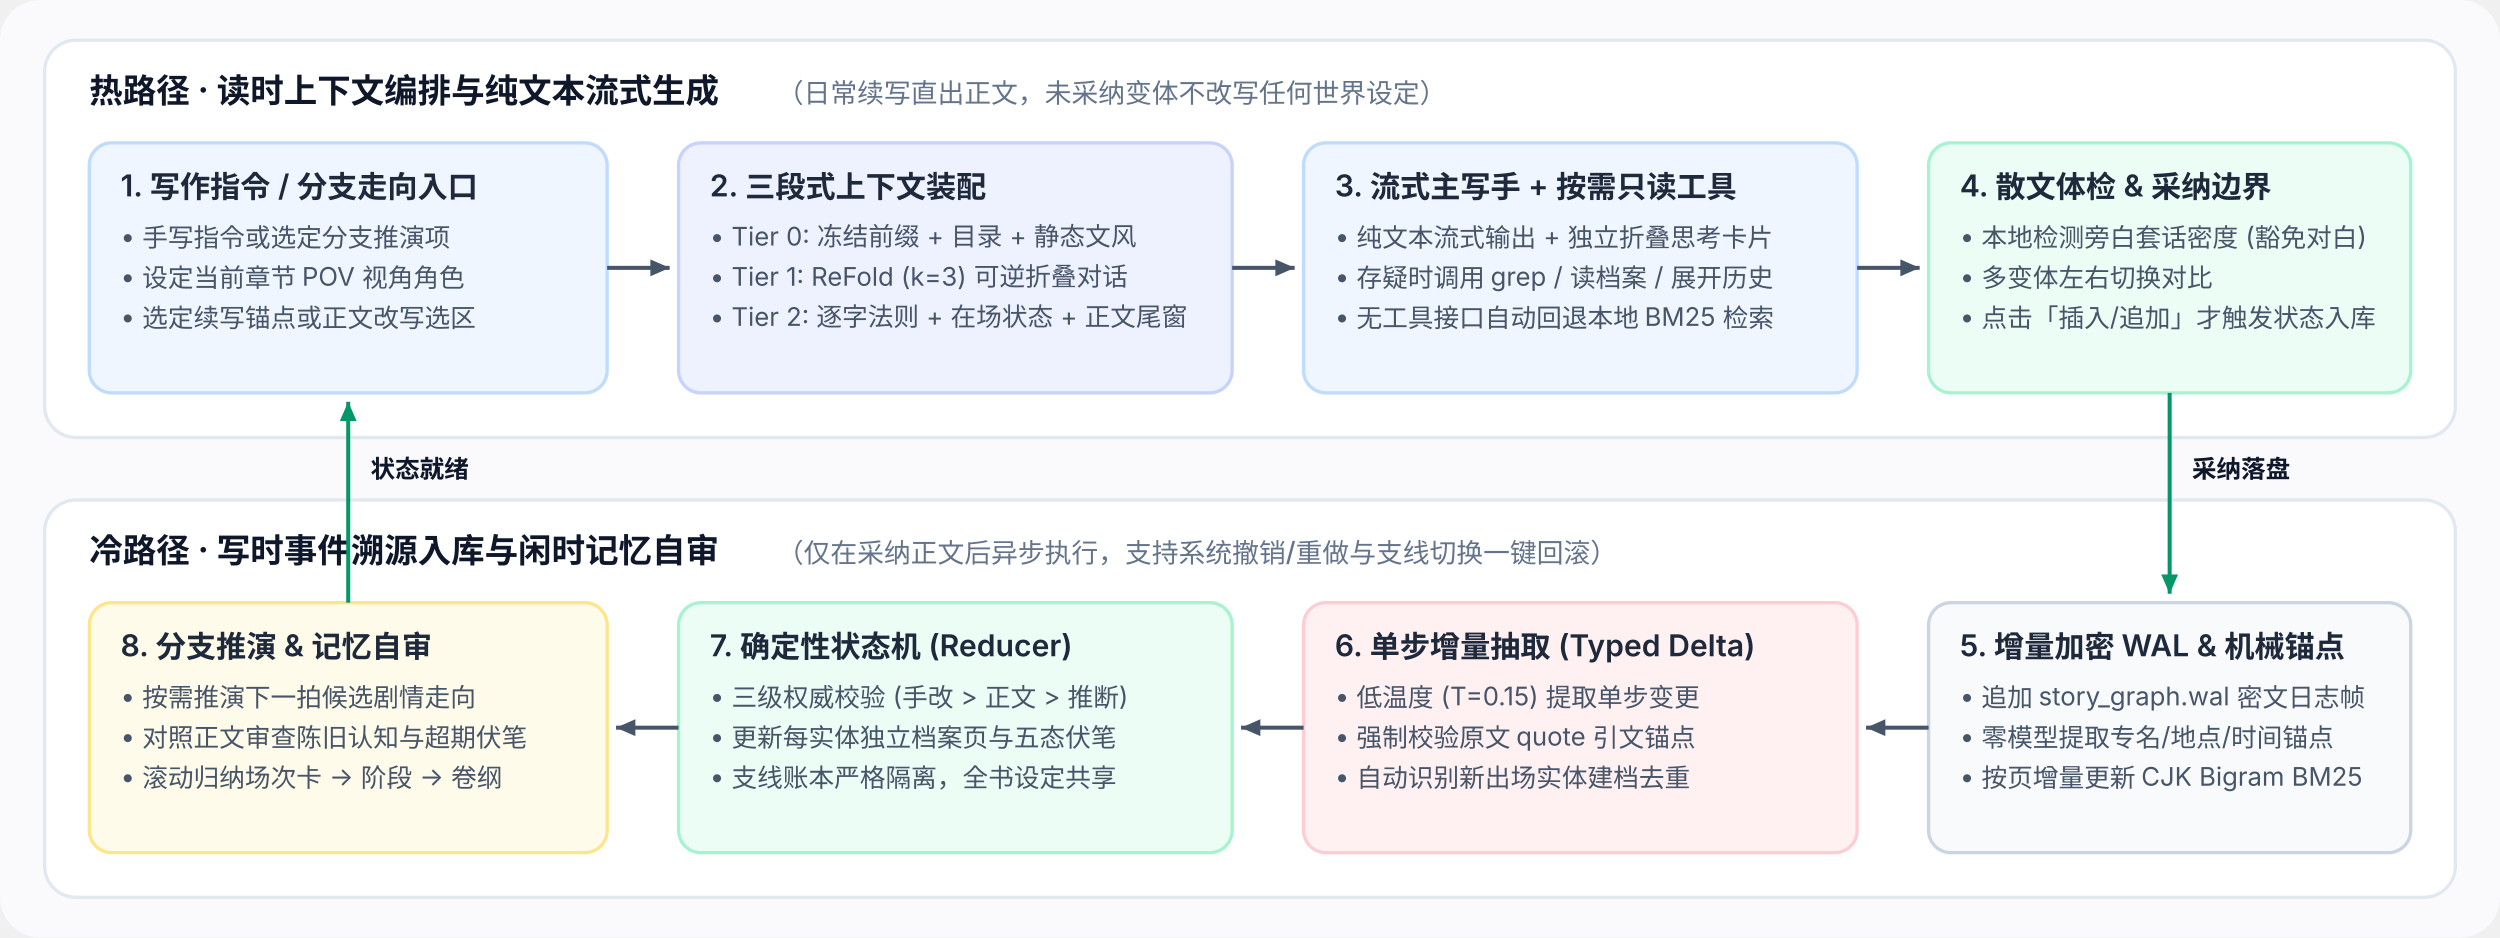
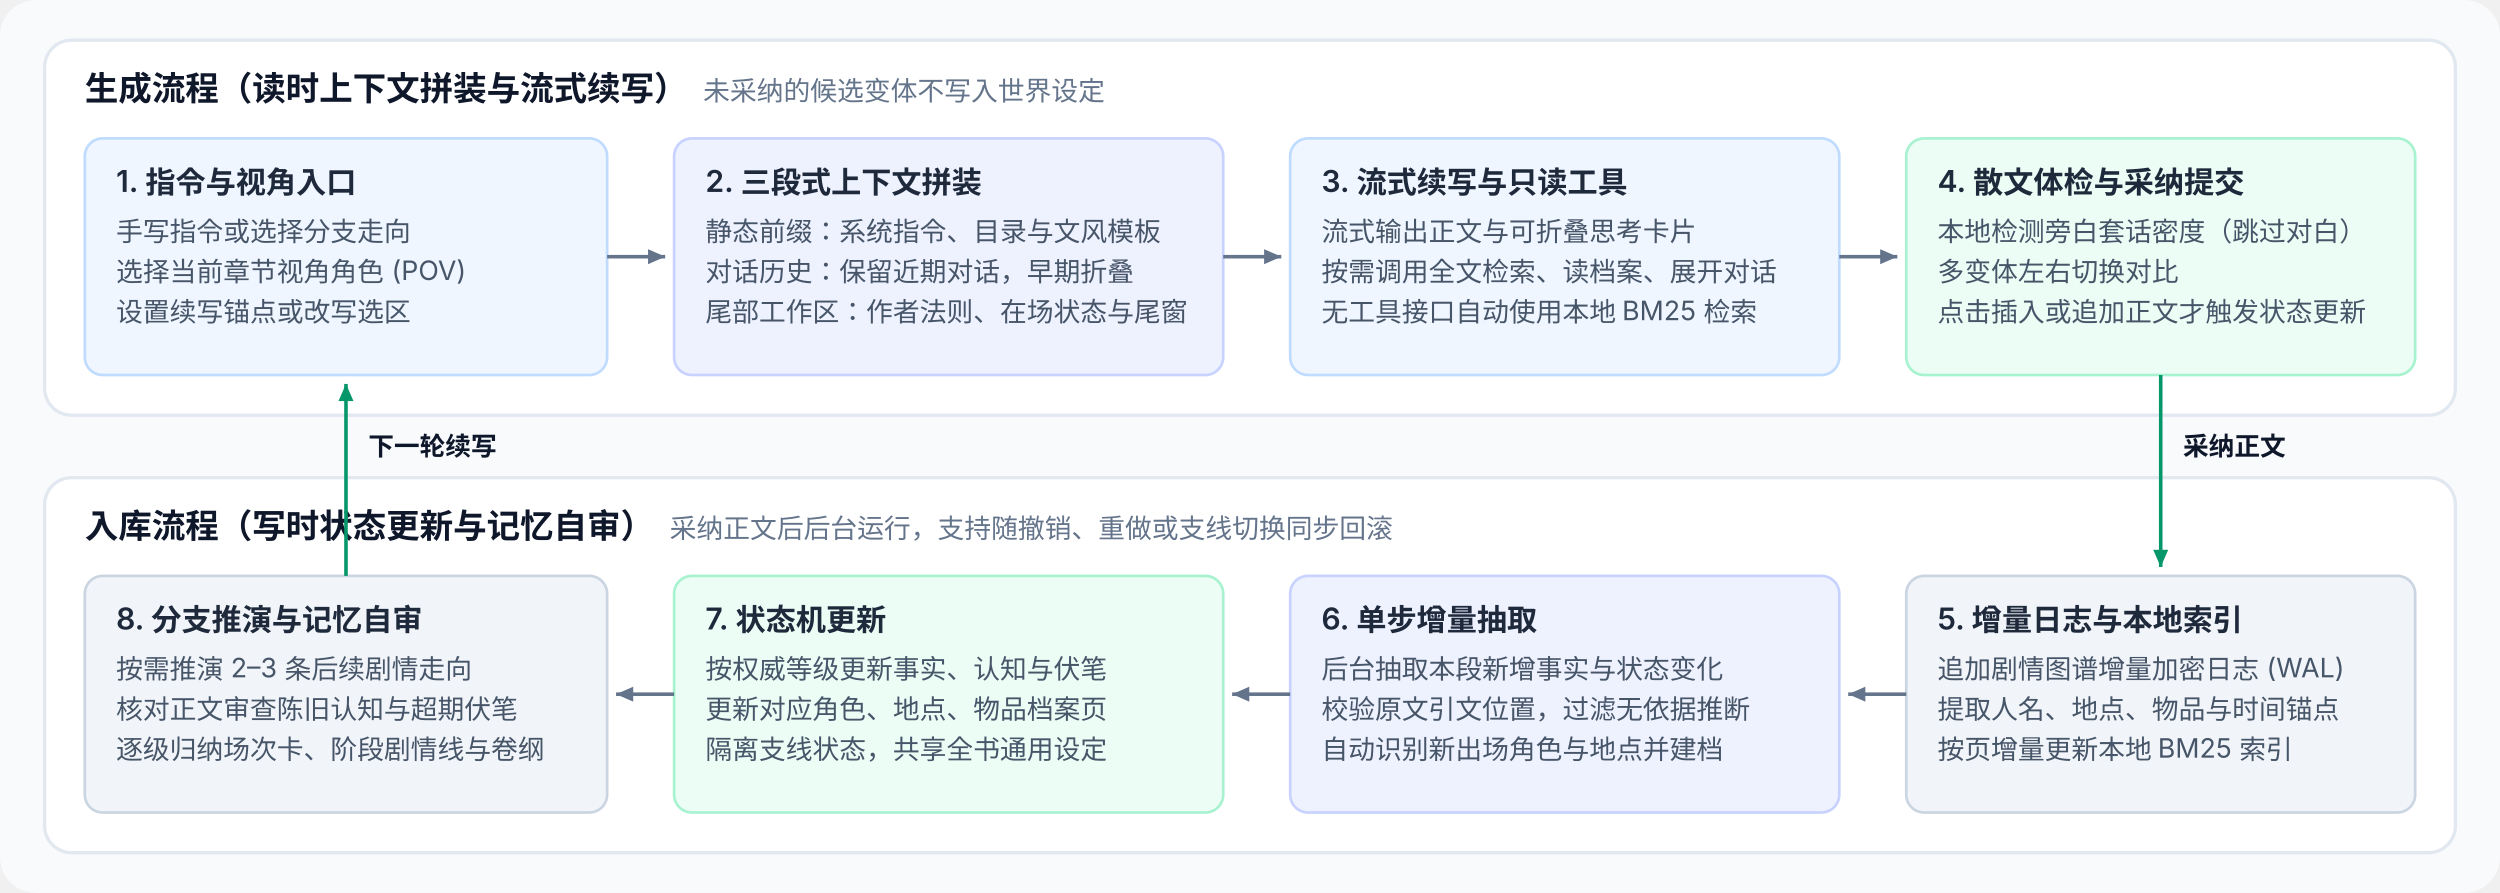
- <svg xmlns="http://www.w3.org/2000/svg" viewBox="0 0 1120 420" width="100%" height="100%">
+ <svg xmlns="http://www.w3.org/2000/svg" viewBox="0 0 1120 400" width="100%" height="100%">
  <defs>
    <style>
-       .bg { fill: #FAFAFC; }
-       .panel { fill: #FFFFFF; stroke: #E2E8F0; stroke-width: 1.5; rx: 14; }
-       .panel-header { font-family: -apple-system, BlinkMacSystemFont, "PingFang SC", "Microsoft YaHei", sans-serif; font-size: 15px; font-weight: 700; fill: #0F172A; }
-       .panel-sub { font-family: -apple-system, BlinkMacSystemFont, "PingFang SC", "Microsoft YaHei", sans-serif; font-size: 12px; font-weight: 500; fill: #64748B; }
-       .card-blue { fill: #EFF6FF; stroke: #BFDBFE; stroke-width: 1.5; rx: 10; }
-       .card-indigo { fill: #EEF2FF; stroke: #C7D2FE; stroke-width: 1.5; rx: 10; }
-       .card-emerald { fill: #ECFDF5; stroke: #A7F3D0; stroke-width: 1.5; rx: 10; }
-       .card-amber { fill: #FFFBEB; stroke: #FDE68A; stroke-width: 1.5; rx: 10; }
-       .card-rose { fill: #FFF1F2; stroke: #FECDD3; stroke-width: 1.5; rx: 10; }
-       .card-slate { fill: #F8FAFC; stroke: #CBD5E1; stroke-width: 1.5; rx: 10; }
+       .bg { fill: #F8FAFC; }
+       .panel { fill: #FFFFFF; stroke: #E2E8F0; stroke-width: 1.5; rx: 12; }
+       .header { font-family: -apple-system, BlinkMacSystemFont, "PingFang SC", "Microsoft YaHei", sans-serif; font-size: 15px; font-weight: 600; fill: #0F172A; }
+       .sub { font-family: -apple-system, BlinkMacSystemFont, "PingFang SC", "Microsoft YaHei", sans-serif; font-size: 12px; fill: #64748B; }
+       .card-blue { fill: #EFF6FF; stroke: #BFDBFE; stroke-width: 1.2; rx: 8; }
+       .card-indigo { fill: #EEF2FF; stroke: #C7D2FE; stroke-width: 1.2; rx: 8; }
+       .card-emerald { fill: #ECFDF5; stroke: #A7F3D0; stroke-width: 1.2; rx: 8; }
+       .card-slate { fill: #F1F5F9; stroke: #CBD5E1; stroke-width: 1.2; rx: 8; }
      .title { font-family: -apple-system, BlinkMacSystemFont, "PingFang SC", "Microsoft YaHei", sans-serif; font-size: 13.5px; font-weight: 600; fill: #1E293B; }
-       .desc { font-family: -apple-system, BlinkMacSystemFont, "PingFang SC", "Microsoft YaHei", sans-serif; font-size: 11.5px; fill: #475569; }
-       .tag { font-family: -apple-system, BlinkMacSystemFont, "PingFang SC", "Microsoft YaHei", sans-serif; font-size: 11px; font-weight: 600; fill: #0F172A; }
-       .arrow { stroke: #475569; stroke-width: 1.8; fill: none; marker-end: url(#arrow); }
-       .arrow-loop { stroke: #059669; stroke-width: 1.8; fill: none; marker-end: url(#arrow-green); }
+       .desc { font-family: -apple-system, BlinkMacSystemFont, "PingFang SC", "Microsoft YaHei", sans-serif; font-size: 12px; fill: #475569; }
+       .tag { font-family: -apple-system, BlinkMacSystemFont, "PingFang SC", "Microsoft YaHei", sans-serif; font-size: 11.5px; font-weight: 600; fill: #0F172A; }
+       .arrow { stroke: #64748B; stroke-width: 1.6; fill: none; marker-end: url(#arrow); }
+       .arrow-loop { stroke: #059669; stroke-width: 1.6; fill: none; marker-end: url(#arrow-green); }
    </style>
    <marker id="arrow" viewBox="0 0 10 10" refX="8" refY="5" markerWidth="6" markerHeight="6" orient="auto-start-reverse">
-       <path d="M 0 1.5 L 8 5 L 0 8.5 z" fill="#475569" />
+       <path d="M 0 1.5 L 8 5 L 0 8.5 z" fill="#64748B" />
    </marker>
    <marker id="arrow-green" viewBox="0 0 10 10" refX="8" refY="5" markerWidth="6" markerHeight="6" orient="auto-start-reverse">
      <path d="M 0 1.5 L 8 5 L 0 8.5 z" fill="#059669" />
    </marker>
  </defs>
-   <rect width="1120" height="420" rx="18" class="bg" />
-   <rect x="20" y="18" width="1080" height="178" class="panel" />
-   <text x="40" y="46" class="panel-header">热路径 · 读时上下文编排与纯文本流式生成</text>
-   <text x="348" y="46" class="panel-sub">（日常续写直出正文，未采纳变体不改写任何世界设定）</text>
-   <rect x="40" y="64" width="232" height="112" class="card-blue" />
-   <text x="54" y="88" class="title">1. 写作指令 / 分支走向入口</text>
-   <text x="54" y="110" class="desc">• 手写指令或选定分支推演项</text>
-   <text x="54" y="128" class="desc">• 设定当前章节 POV 视角角色</text>
-   <text x="54" y="146" class="desc">• 选定续写锚点或正文改写选区</text>
-   <rect x="304" y="64" width="248" height="112" class="card-indigo" />
-   <text x="318" y="88" class="title">2. 三段式上下文装配</text>
-   <text x="318" y="110" class="desc">• Tier 0: 冻结前缀 + 目录 + 静态文风</text>
-   <text x="318" y="128" class="desc">• Tier 1: ReFold (k=3) 可逆折叠对话</text>
-   <text x="318" y="146" class="desc">• Tier 2: 逐字法则 + 在场状态 + 正文尾窗</text>
-   <rect x="584" y="64" width="248" height="112" class="card-blue" />
-   <text x="598" y="88" class="title">3. 流式主写手 + 按需只读工具</text>
-   <text x="598" y="110" class="desc">• 纯文本流式输出 + 独立折叠思考卡片</text>
-   <text x="598" y="128" class="desc">• 存疑时调用 grep / 读档案 / 展开历史</text>
-   <text x="598" y="146" class="desc">• 无工具接口自动回退本地 BM25 检索</text>
-   <rect x="864" y="64" width="216" height="112" class="card-emerald" />
-   <text x="878" y="88" class="title">4. 散文体检 &amp; 采纳边界</text>
-   <text x="878" y="110" class="desc">• 本地检测旁白套话密度 (豁免对白)</text>
-   <text x="878" y="128" class="desc">• 多变体左右切换对比</text>
-   <text x="878" y="146" class="desc">• 点击「插入/追加」才触发状态入库</text>
-   <path d="M 272 120 L 300 120" class="arrow" />
-   <path d="M 552 120 L 580 120" class="arrow" />
-   <path d="M 832 120 L 860 120" class="arrow" />
-   <rect x="20" y="224" width="1080" height="178" class="panel" />
-   <text x="40" y="252" class="panel-header">冷路径 · 写时事件溯源入库与闲时记忆自审</text>
-   <text x="348" y="252" class="panel-sub">（仅在采纳正文后异步执行，支持系统撤销/重做与支线切换一键回滚）</text>
-   <rect x="40" y="270" width="232" height="112" class="card-amber" />
-   <text x="54" y="294" class="title">8. 分支推演 &amp; 记忆自审</text>
-   <text x="54" y="316" class="desc">• 按需推演下一拍候选剧情走向</text>
-   <text x="54" y="334" class="desc">• 对照正文审查陈旧认知与超期伏笔</text>
-   <text x="54" y="352" class="desc">• 滚动归纳场次卡 → 阶段 → 卷纲</text>
-   <rect x="304" y="270" width="248" height="112" class="card-emerald" />
-   <text x="318" y="294" class="title">7. 确定性状态机 (Reducer)</text>
-   <text x="318" y="316" class="desc">• 三级权威校验 (手改 &gt; 正文 &gt; 推断)</text>
-   <text x="318" y="334" class="desc">• 更新每实体独立档案页与五态伏笔</text>
-   <text x="318" y="352" class="desc">• 支线账本严格隔离，全书设定共享</text>
-   <rect x="584" y="270" width="248" height="112" class="card-rose" />
-   <text x="598" y="294" class="title">6. 单步增量抽取 (Typed Delta)</text>
-   <text x="598" y="316" class="desc">• 低温度 (T=0.15) 提取单步变更</text>
-   <text x="598" y="334" class="desc">• 强制校验原文 quote 引文锚点</text>
-   <text x="598" y="352" class="desc">• 自动识别新出场实体建档去重</text>
-   <rect x="864" y="270" width="216" height="112" class="card-slate" />
-   <text x="878" y="294" class="title">5. 增量加密 WAL &amp; 机械锚点</text>
-   <text x="878" y="316" class="desc">• 追加 story_graph.wal 密文日志帧</text>
-   <text x="878" y="334" class="desc">• 零模型提取专名/地点/时间锚点</text>
-   <text x="878" y="352" class="desc">• 按页增量更新 CJK Bigram BM25</text>
-   <path d="M 972 176 L 972 266" class="arrow-loop" />
-   <text x="982" y="214" class="tag">采纳落盘</text>
-   <path d="M 864 326 L 836 326" class="arrow" />
-   <path d="M 584 326 L 556 326" class="arrow" />
-   <path d="M 304 326 L 276 326" class="arrow" />
-   <path d="M 156 270 L 156 180" class="arrow-loop" />
-   <text x="166" y="214" class="tag">状态就绪</text>
+   <rect width="1120" height="400" rx="16" class="bg" />
+   <rect x="20" y="18" width="1080" height="168" class="panel" />
+   <text x="38" y="45" class="header">生成流程（读时上下文拼装与流式续写）</text>
+   <text x="315" y="45" class="sub">未采纳的候选变体不写入世界设定</text>
+   <rect x="38" y="62" width="234" height="106" class="card-blue" />
+   <text x="52" y="86" class="title">1. 指令与视角入口</text>
+   <text x="52" y="108" class="desc">手写指令或选择分支走向</text>
+   <text x="52" y="126" class="desc">选择当前章节视角角色 (POV)</text>
+   <text x="52" y="144" class="desc">设置续写锚点或改写选区</text>
+   <rect x="302" y="62" width="246" height="106" class="card-indigo" />
+   <text x="316" y="86" class="title">2. 三段式上下文拼装</text>
+   <text x="316" y="108" class="desc">静态前缀：系统指令、目录与文风模板</text>
+   <text x="316" y="126" class="desc">对话历史：保留近期对话，早期折叠</text>
+   <text x="316" y="144" class="desc">尾部工作区：作者法则、在场状态与尾窗</text>
+   <rect x="578" y="62" width="246" height="106" class="card-blue" />
+   <text x="592" y="86" class="title">3. 流式续写与只读工具</text>
+   <text x="592" y="108" class="desc">流式输出正文与可折叠思考卡片</text>
+   <text x="592" y="126" class="desc">按需调用全文检索、读档案、展开对话</text>
+   <text x="592" y="144" class="desc">无工具接口自动使用本地 BM25 检索</text>
+   <rect x="854" y="62" width="228" height="106" class="card-emerald" />
+   <text x="868" y="86" class="title">4. 散文体检与采纳提交</text>
+   <text x="868" y="108" class="desc">本地检测旁白套话密度（跳过对白）</text>
+   <text x="868" y="126" class="desc">多变体左右切换对比</text>
+   <text x="868" y="144" class="desc">点击插入或追加正文才触发状态更新</text>
+   <path d="M 272 115 L 298 115" class="arrow" />
+   <path d="M 548 115 L 574 115" class="arrow" />
+   <path d="M 824 115 L 850 115" class="arrow" />
+   <rect x="20" y="214" width="1080" height="168" class="panel" />
+   <text x="38" y="241" class="header">入库流程（写时状态更新与记忆自审）</text>
+   <text x="300" y="241" class="sub">采纳正文后后台运行，支持随撤销、重做或支线切换同步回滚</text>
+   <rect x="38" y="258" width="234" height="106" class="card-slate" />
+   <text x="52" y="282" class="title">8. 分支推演与记忆自审</text>
+   <text x="52" y="304" class="desc">按需推演 2–3 条后续剧情走向</text>
+   <text x="52" y="322" class="desc">核对正文审查陈旧认知与超期伏笔</text>
+   <text x="52" y="340" class="desc">逐级归纳场次卡、阶段剧情线与卷纲</text>
+   <rect x="302" y="258" width="246" height="106" class="card-emerald" />
+   <text x="316" y="282" class="title">7. 状态机更新</text>
+   <text x="316" y="304" class="desc">按权威等级更新事实、认知与伏笔</text>
+   <text x="316" y="322" class="desc">更新对应角色、地点、物品档案页</text>
+   <text x="316" y="340" class="desc">隔离支线状态，共享全书通用设定</text>
+   <rect x="578" y="258" width="246" height="106" class="card-indigo" />
+   <text x="592" y="282" class="title">6. 单步增量抽取</text>
+   <text x="592" y="304" class="desc">后台抽取本段新增事实与状态变化</text>
+   <text x="592" y="322" class="desc">校验原文引文位置，过滤无依据推断</text>
+   <text x="592" y="340" class="desc">自动识别新出场角色与地点并建档</text>
+   <rect x="854" y="258" width="228" height="106" class="card-slate" />
+   <text x="868" y="282" class="title">5. 增量日志与本地索引</text>
+   <text x="868" y="304" class="desc">追加剧情图谱增量加密日志 (WAL)</text>
+   <text x="868" y="322" class="desc">提取人名、地点、物品与时间锚点</text>
+   <text x="868" y="340" class="desc">按页增量更新本地 BM25 索引</text>
+   <path d="M 968 168 L 968 254" class="arrow-loop" />
+   <text x="978" y="204" class="tag">采纳正文</text>
+   <path d="M 854 311 L 828 311" class="arrow" />
+   <path d="M 578 311 L 552 311" class="arrow" />
+   <path d="M 302 311 L 276 311" class="arrow" />
+   <path d="M 155 258 L 155 172" class="arrow-loop" />
+   <text x="165" y="204" class="tag">下一轮续写</text>
</svg>
